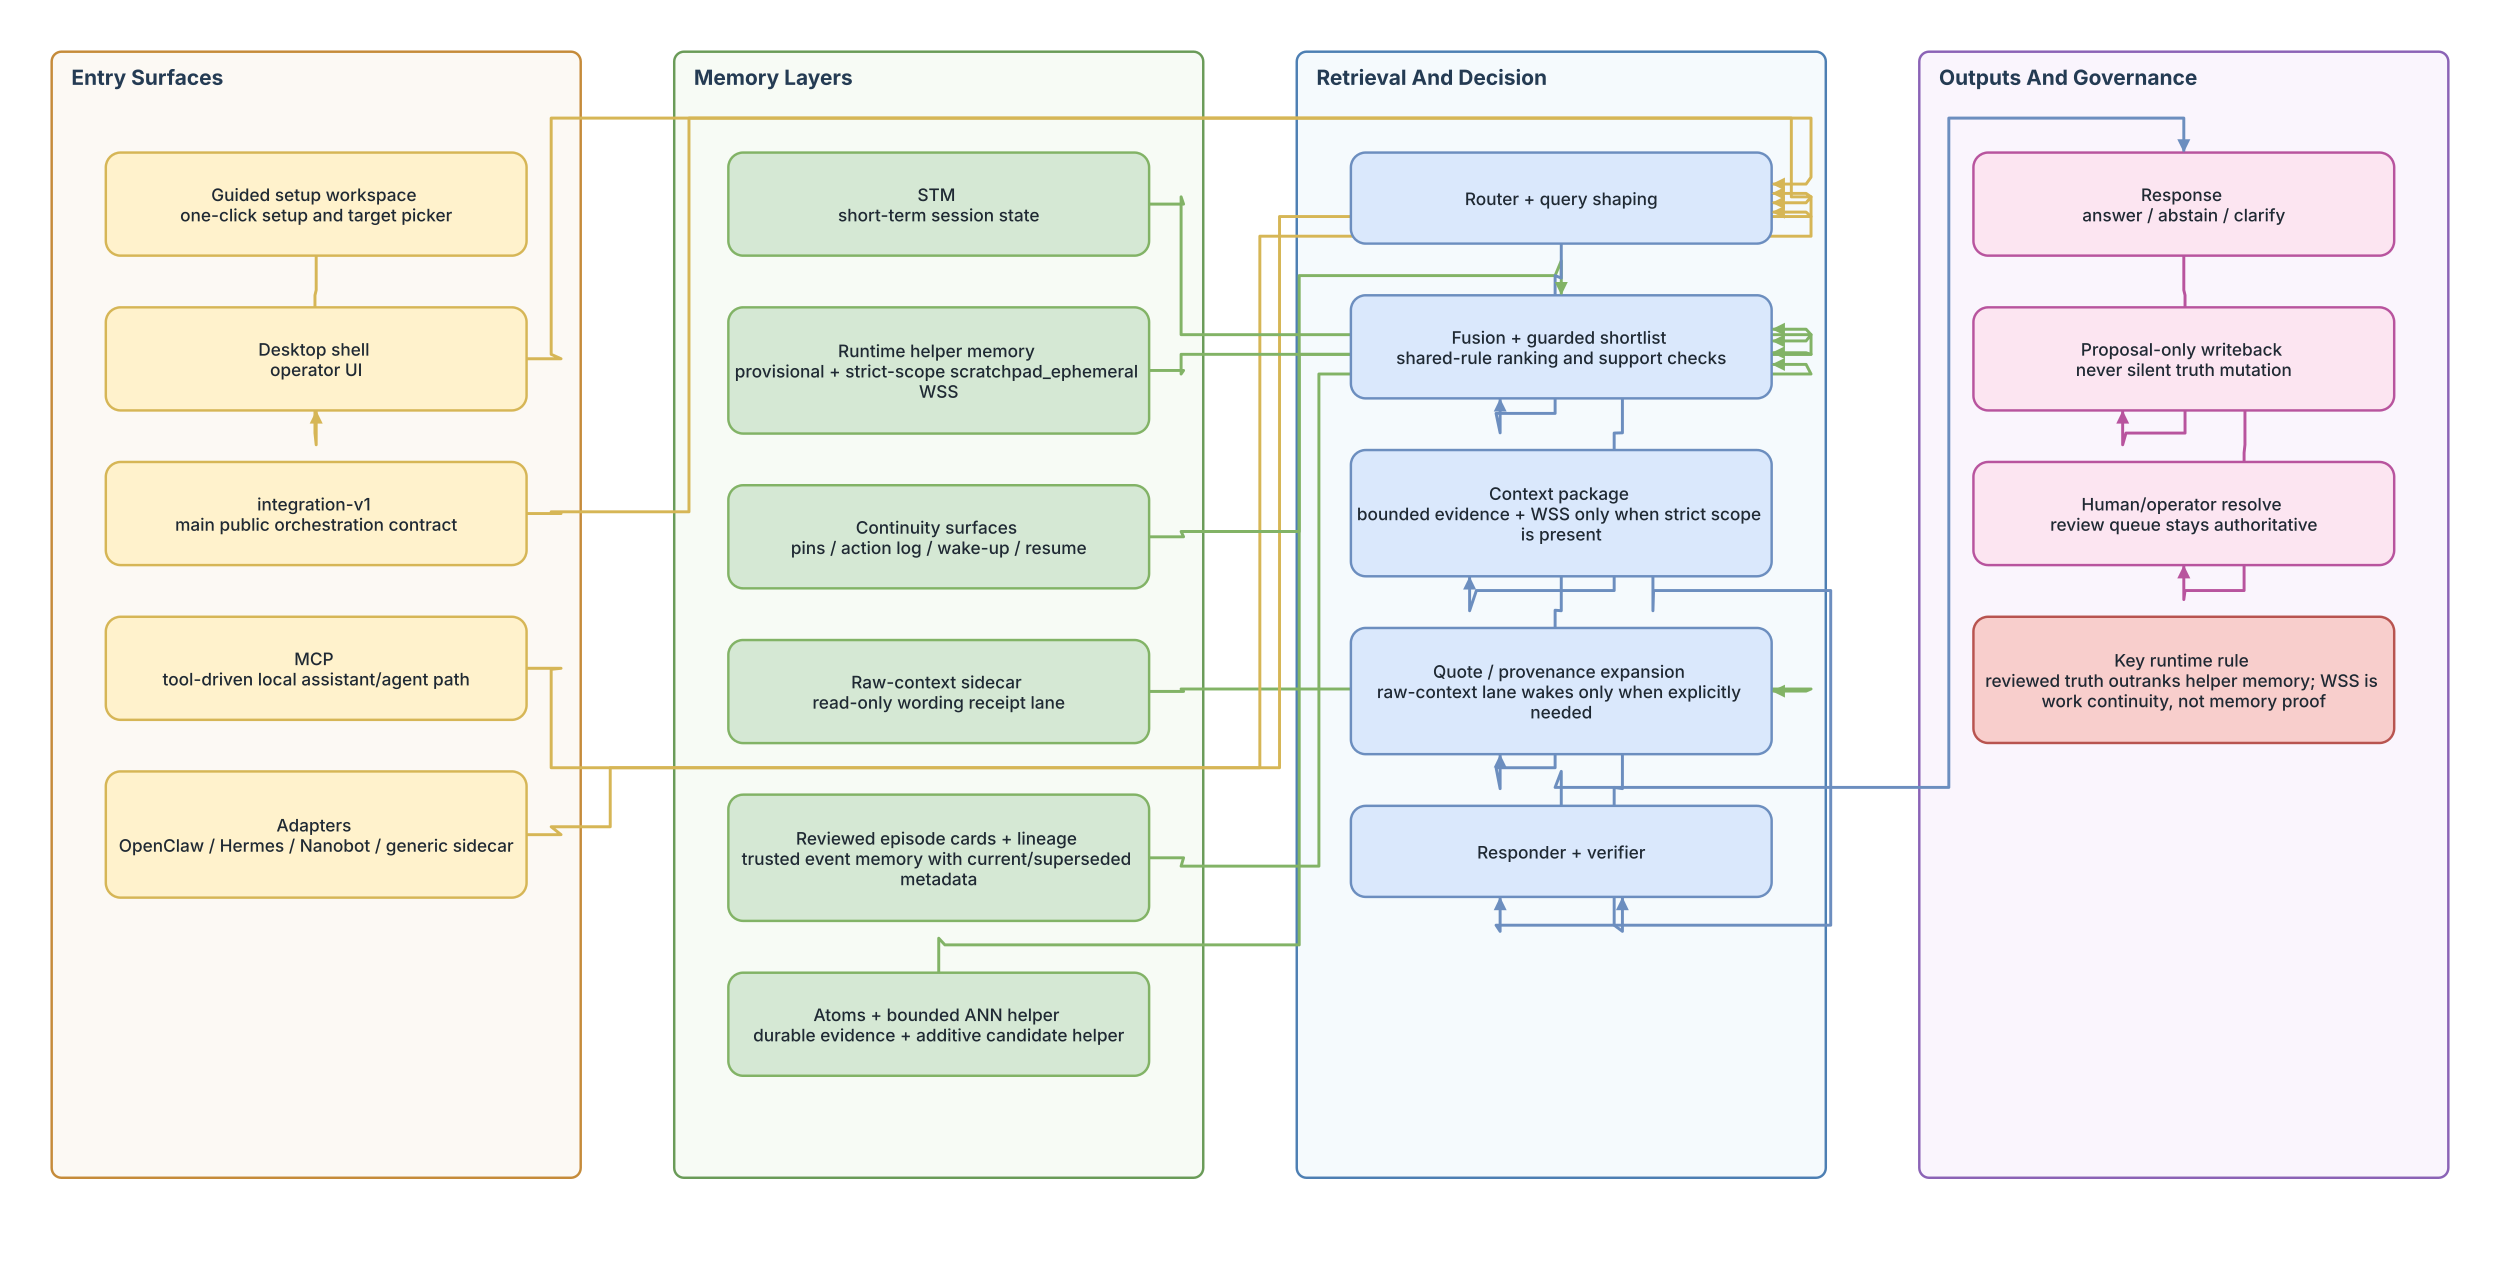
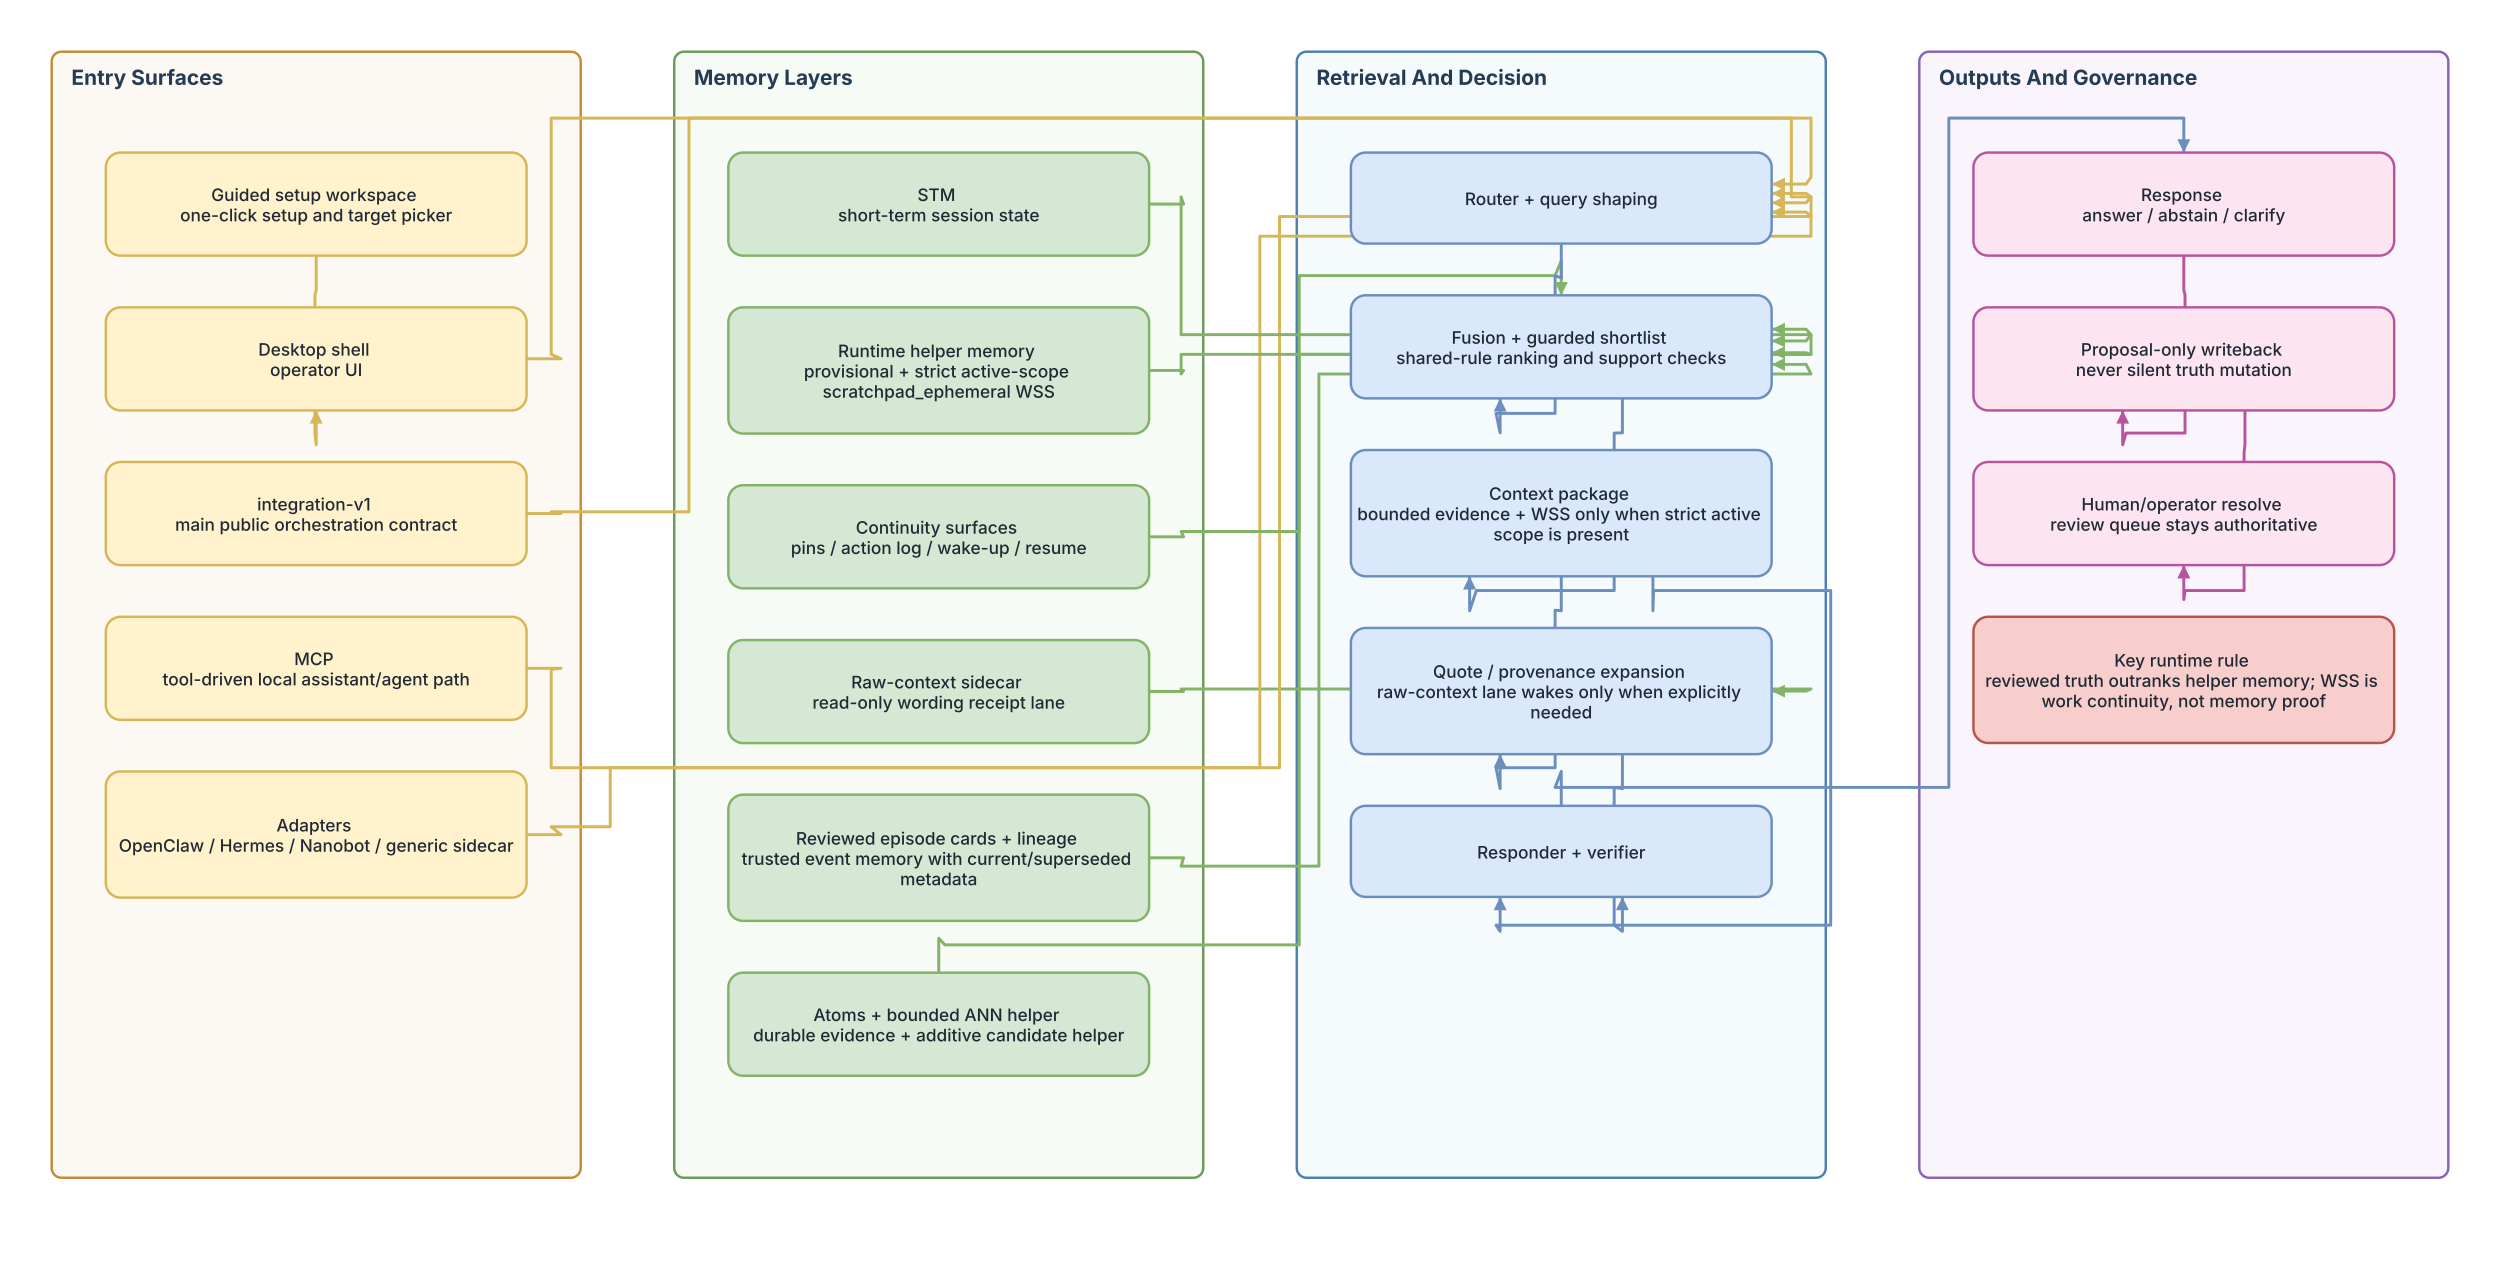
<svg xmlns="http://www.w3.org/2000/svg" width="2032" height="1042" viewBox="0 0 2032 1042" role="img" aria-label="Engineering Runtime And Integration">
  <rect width="100%" height="100%" fill="#ffffff" />
  <rect x="42.0" y="42.0" width="430.0" height="915.3" rx="8" fill="#f8f1e7" fill-opacity="0.48" stroke="#c58b3a" stroke-width="2" />
  <text x="58.0" y="69.0" font-family="Segoe UI, Inter, Arial, sans-serif" font-size="17" font-weight="700" fill="#243b53">Entry Surfaces</text>
  <rect x="548.0" y="42.0" width="430.0" height="915.3" rx="8" fill="#eef6ea" fill-opacity="0.48" stroke="#6a9b58" stroke-width="2" />
  <text x="564.0" y="69.0" font-family="Segoe UI, Inter, Arial, sans-serif" font-size="17" font-weight="700" fill="#243b53">Memory Layers</text>
  <rect x="1054.0" y="42.0" width="430.0" height="915.3" rx="8" fill="#eaf3fb" fill-opacity="0.48" stroke="#4d7fb3" stroke-width="2" />
  <text x="1070.0" y="69.0" font-family="Segoe UI, Inter, Arial, sans-serif" font-size="17" font-weight="700" fill="#243b53">Retrieval And Decision</text>
  <rect x="1560.0" y="42.0" width="430.0" height="915.3" rx="8" fill="#f4eafa" fill-opacity="0.48" stroke="#8b63b6" stroke-width="2" />
  <text x="1576.0" y="69.0" font-family="Segoe UI, Inter, Arial, sans-serif" font-size="17" font-weight="700" fill="#243b53">Outputs And Governance</text>
  <polyline points="934.0,562.0 962.0,562.0 960.0,560.0 1472.0,560.0 1468.0,561.7 1440.0,561.7" fill="none" stroke="#82b366" stroke-width="2.4" stroke-linejoin="round" stroke-linecap="round" />
  <polyline points="934.0,697.2 962.0,697.2 960.0,704.0 1072.0,704.0 1072.0,304.0 1472.0,304.0 1468.0,296.2 1440.0,296.2" fill="none" stroke="#82b366" stroke-width="2.4" stroke-linejoin="round" stroke-linecap="round" />
  <polyline points="763.0,790.6 763.0,762.6 768.0,768.0 1056.0,768.0 1056.0,224.0 1264.0,224.0 1269.0,212.0 1269.0,240.0" fill="none" stroke="#82b366" stroke-width="2.4" stroke-linejoin="round" stroke-linecap="round" />
  <polyline points="1269.0,198.0 1269.0,226.0 1264.0,224.0 1264.0,336.0 1216.0,336.0 1219.3,351.8 1219.3,323.8" fill="none" stroke="#6c8ebf" stroke-width="2.4" stroke-linejoin="round" stroke-linecap="round" />
  <polyline points="1318.7,323.8 1318.7,351.8 1312.0,352.0 1312.0,480.0 1200.0,480.0 1194.5,496.4 1194.5,468.4" fill="none" stroke="#6c8ebf" stroke-width="2.4" stroke-linejoin="round" stroke-linecap="round" />
  <polyline points="1269.0,468.4 1269.0,496.4 1264.0,496.0 1264.0,624.0 1216.0,624.0 1219.3,641.0 1219.3,613.0" fill="none" stroke="#6c8ebf" stroke-width="2.4" stroke-linejoin="round" stroke-linecap="round" />
  <polyline points="1343.5,468.4 1343.5,496.4 1344.0,480.0 1488.0,480.0 1488.0,752.0 1216.0,752.0 1219.3,757.0 1219.3,729.0" fill="none" stroke="#6c8ebf" stroke-width="2.4" stroke-linejoin="round" stroke-linecap="round" />
  <polyline points="1318.7,613.0 1318.7,641.0 1312.0,640.0 1312.0,752.0 1318.7,757.0 1318.7,729.0" fill="none" stroke="#6c8ebf" stroke-width="2.4" stroke-linejoin="round" stroke-linecap="round" />
  <polyline points="1269.0,655.0 1269.0,627.0 1264.0,640.0 1584.0,640.0 1584.0,96.0 1775.0,96.0 1775.0,124.0" fill="none" stroke="#6c8ebf" stroke-width="2.4" stroke-linejoin="round" stroke-linecap="round" />
  <polyline points="1775.0,207.8 1775.0,235.8 1776.0,240.0 1776.0,352.0 1728.0,352.0 1725.3,361.5 1725.3,333.5" fill="none" stroke="#b8549e" stroke-width="2.4" stroke-linejoin="round" stroke-linecap="round" />
  <polyline points="257.0,207.8 257.0,235.8 256.0,240.0 256.0,352.0 257.0,361.5 257.0,333.5" fill="none" stroke="#d6b656" stroke-width="2.4" stroke-linejoin="round" stroke-linecap="round" />
  <polyline points="1824.7,333.5 1824.7,361.5 1824.0,368.0 1824.0,480.0 1776.0,480.0 1775.0,487.3 1775.0,459.3" fill="none" stroke="#b8549e" stroke-width="2.4" stroke-linejoin="round" stroke-linecap="round" />
  <polyline points="428.0,291.6 456.0,291.6 448.0,288.0 448.0,96.0 1472.0,96.0 1472.0,144.0 1468.0,149.6 1440.0,149.6" fill="none" stroke="#d6b656" stroke-width="2.4" stroke-linejoin="round" stroke-linecap="round" />
  <polyline points="428.0,417.4 456.0,417.4 448.0,416.0 560.0,416.0 560.0,96.0 1456.0,96.0 1456.0,160.0 1472.0,160.0 1468.0,157.2 1440.0,157.2" fill="none" stroke="#d6b656" stroke-width="2.4" stroke-linejoin="round" stroke-linecap="round" />
  <polyline points="428.0,543.2 456.0,543.2 448.0,544.0 448.0,624.0 1040.0,624.0 1040.0,176.0 1472.0,176.0 1472.0,160.0 1468.0,164.8 1440.0,164.8" fill="none" stroke="#d6b656" stroke-width="2.4" stroke-linejoin="round" stroke-linecap="round" />
  <polyline points="428.0,678.4 456.0,678.4 448.0,672.0 496.0,672.0 496.0,624.0 1024.0,624.0 1024.0,192.0 1472.0,192.0 1472.0,176.0 1468.0,172.4 1440.0,172.4" fill="none" stroke="#d6b656" stroke-width="2.4" stroke-linejoin="round" stroke-linecap="round" />
  <polyline points="934.0,165.9 962.0,165.9 960.0,160.0 960.0,272.0 1472.0,272.0 1468.0,267.6 1440.0,267.6" fill="none" stroke="#82b366" stroke-width="2.4" stroke-linejoin="round" stroke-linecap="round" />
  <polyline points="934.0,301.1 962.0,301.1 960.0,304.0 960.0,288.0 1472.0,288.0 1472.0,272.0 1468.0,277.1 1440.0,277.1" fill="none" stroke="#82b366" stroke-width="2.4" stroke-linejoin="round" stroke-linecap="round" />
  <polyline points="934.0,436.3 962.0,436.3 960.0,432.0 1056.0,432.0 1056.0,288.0 1472.0,288.0 1468.0,286.7 1440.0,286.7" fill="none" stroke="#82b366" stroke-width="2.4" stroke-linejoin="round" stroke-linecap="round" />
  <rect x="86.0" y="124.0" width="342.0" height="83.8" rx="12" fill="#fff2cc" stroke="#d6b656" stroke-width="2" />
  <text text-anchor="middle" font-family="Segoe UI, Inter, Arial, sans-serif" font-size="14" font-weight="500" fill="#1f2933" x="257.0" y="163.4">
    <tspan x="257.0" dy="0.0">Guided setup workspace</tspan>
    <tspan x="257.0" dy="16.5">one-click setup and target picker</tspan>
  </text>
  <rect x="86.0" y="249.8" width="342.0" height="83.8" rx="12" fill="#fff2cc" stroke="#d6b656" stroke-width="2" />
  <text text-anchor="middle" font-family="Segoe UI, Inter, Arial, sans-serif" font-size="14" font-weight="500" fill="#1f2933" x="257.0" y="289.1">
    <tspan x="257.0" dy="0.0">Desktop shell</tspan>
    <tspan x="257.0" dy="16.5">operator UI</tspan>
  </text>
  <rect x="86.0" y="375.5" width="342.0" height="83.8" rx="12" fill="#fff2cc" stroke="#d6b656" stroke-width="2" />
  <text text-anchor="middle" font-family="Segoe UI, Inter, Arial, sans-serif" font-size="14" font-weight="500" fill="#1f2933" x="257.0" y="414.9">
    <tspan x="257.0" dy="0.0">integration-v1</tspan>
    <tspan x="257.0" dy="16.5">main public orchestration contract</tspan>
  </text>
  <rect x="86.0" y="501.3" width="342.0" height="83.8" rx="12" fill="#fff2cc" stroke="#d6b656" stroke-width="2" />
  <text text-anchor="middle" font-family="Segoe UI, Inter, Arial, sans-serif" font-size="14" font-weight="500" fill="#1f2933" x="257.0" y="540.6">
    <tspan x="257.0" dy="0.0">MCP</tspan>
    <tspan x="257.0" dy="16.5">tool-driven local assistant/agent path</tspan>
  </text>
  <rect x="86.0" y="627.0" width="342.0" height="102.6" rx="12" fill="#fff2cc" stroke="#d6b656" stroke-width="2" />
  <text text-anchor="middle" font-family="Segoe UI, Inter, Arial, sans-serif" font-size="14" font-weight="500" fill="#1f2933" x="257.0" y="675.8">
    <tspan x="257.0" dy="0.0">Adapters</tspan>
    <tspan x="257.0" dy="16.5">OpenClaw / Hermes / Nanobot / generic sidecar</tspan>
  </text>
  <rect x="592.0" y="124.0" width="342.0" height="83.8" rx="12" fill="#d5e8d4" stroke="#82b366" stroke-width="2" />
  <text text-anchor="middle" font-family="Segoe UI, Inter, Arial, sans-serif" font-size="14" font-weight="500" fill="#1f2933" x="763.0" y="163.4">
    <tspan x="763.0" dy="0.0">STM</tspan>
    <tspan x="763.0" dy="16.5">short-term session state</tspan>
  </text>
  <rect x="592.0" y="249.8" width="342.0" height="102.6" rx="12" fill="#d5e8d4" stroke="#82b366" stroke-width="2" />
  <text text-anchor="middle" font-family="Segoe UI, Inter, Arial, sans-serif" font-size="14" font-weight="500" fill="#1f2933" x="763.0" y="290.3">
    <tspan x="763.0" dy="0.0">Runtime helper memory</tspan>
-     <tspan x="763.0" dy="16.5">provisional + strict-scope scratchpad_ephemeral</tspan>
-     <tspan x="763.0" dy="16.5">WSS</tspan>
+     <tspan x="763.0" dy="16.5">provisional + strict active-scope</tspan>
+     <tspan x="763.0" dy="16.5">scratchpad_ephemeral WSS</tspan>
  </text>
  <rect x="592.0" y="394.4" width="342.0" height="83.8" rx="12" fill="#d5e8d4" stroke="#82b366" stroke-width="2" />
  <text text-anchor="middle" font-family="Segoe UI, Inter, Arial, sans-serif" font-size="14" font-weight="500" fill="#1f2933" x="763.0" y="433.8">
    <tspan x="763.0" dy="0.0">Continuity surfaces</tspan>
    <tspan x="763.0" dy="16.5">pins / action log / wake-up / resume</tspan>
  </text>
  <rect x="592.0" y="520.2" width="342.0" height="83.8" rx="12" fill="#d5e8d4" stroke="#82b366" stroke-width="2" />
  <text text-anchor="middle" font-family="Segoe UI, Inter, Arial, sans-serif" font-size="14" font-weight="500" fill="#1f2933" x="763.0" y="559.5">
    <tspan x="763.0" dy="0.0">Raw-context sidecar</tspan>
    <tspan x="763.0" dy="16.5">read-only wording receipt lane</tspan>
  </text>
  <rect x="592.0" y="645.9" width="342.0" height="102.6" rx="12" fill="#d5e8d4" stroke="#82b366" stroke-width="2" />
  <text text-anchor="middle" font-family="Segoe UI, Inter, Arial, sans-serif" font-size="14" font-weight="500" fill="#1f2933" x="763.0" y="686.5">
    <tspan x="763.0" dy="0.0">Reviewed episode cards + lineage</tspan>
    <tspan x="763.0" dy="16.5">trusted event memory with current/superseded</tspan>
    <tspan x="763.0" dy="16.5">metadata</tspan>
  </text>
  <rect x="592.0" y="790.6" width="342.0" height="83.8" rx="12" fill="#d5e8d4" stroke="#82b366" stroke-width="2" />
  <text text-anchor="middle" font-family="Segoe UI, Inter, Arial, sans-serif" font-size="14" font-weight="500" fill="#1f2933" x="763.0" y="829.9">
    <tspan x="763.0" dy="0.0">Atoms + bounded ANN helper</tspan>
    <tspan x="763.0" dy="16.5">durable evidence + additive candidate helper</tspan>
  </text>
  <rect x="1098.0" y="124.0" width="342.0" height="74.0" rx="12" fill="#dae8fc" stroke="#6c8ebf" stroke-width="2" />
  <text text-anchor="middle" font-family="Segoe UI, Inter, Arial, sans-serif" font-size="14" font-weight="500" fill="#1f2933" x="1269.0" y="166.7">
    <tspan x="1269.0" dy="0.0">Router + query shaping</tspan>
  </text>
  <rect x="1098.0" y="240.0" width="342.0" height="83.8" rx="12" fill="#dae8fc" stroke="#6c8ebf" stroke-width="2" />
  <text text-anchor="middle" font-family="Segoe UI, Inter, Arial, sans-serif" font-size="14" font-weight="500" fill="#1f2933" x="1269.0" y="279.4">
    <tspan x="1269.0" dy="0.0">Fusion + guarded shortlist</tspan>
    <tspan x="1269.0" dy="16.5">shared-rule ranking and support checks</tspan>
  </text>
  <rect x="1098.0" y="365.8" width="342.0" height="102.6" rx="12" fill="#dae8fc" stroke="#6c8ebf" stroke-width="2" />
  <text text-anchor="middle" font-family="Segoe UI, Inter, Arial, sans-serif" font-size="14" font-weight="500" fill="#1f2933" x="1269.0" y="406.3">
    <tspan x="1269.0" dy="0.0">Context package</tspan>
-     <tspan x="1269.0" dy="16.5">bounded evidence + WSS only when strict scope</tspan>
-     <tspan x="1269.0" dy="16.5">is present</tspan>
+     <tspan x="1269.0" dy="16.5">bounded evidence + WSS only when strict active</tspan>
+     <tspan x="1269.0" dy="16.5">scope is present</tspan>
  </text>
  <rect x="1098.0" y="510.4" width="342.0" height="102.6" rx="12" fill="#dae8fc" stroke="#6c8ebf" stroke-width="2" />
  <text text-anchor="middle" font-family="Segoe UI, Inter, Arial, sans-serif" font-size="14" font-weight="500" fill="#1f2933" x="1269.0" y="550.9">
    <tspan x="1269.0" dy="0.0">Quote / provenance expansion</tspan>
    <tspan x="1269.0" dy="16.5">raw-context lane wakes only when explicitly</tspan>
    <tspan x="1269.0" dy="16.5">needed</tspan>
  </text>
  <rect x="1098.0" y="655.0" width="342.0" height="74.0" rx="12" fill="#dae8fc" stroke="#6c8ebf" stroke-width="2" />
  <text text-anchor="middle" font-family="Segoe UI, Inter, Arial, sans-serif" font-size="14" font-weight="500" fill="#1f2933" x="1269.0" y="697.8">
    <tspan x="1269.0" dy="0.0">Responder + verifier</tspan>
  </text>
  <rect x="1604.0" y="124.0" width="342.0" height="83.8" rx="12" fill="#fce5f1" stroke="#b8549e" stroke-width="2" />
  <text text-anchor="middle" font-family="Segoe UI, Inter, Arial, sans-serif" font-size="14" font-weight="500" fill="#1f2933" x="1775.0" y="163.4">
    <tspan x="1775.0" dy="0.0">Response</tspan>
    <tspan x="1775.0" dy="16.5">answer / abstain / clarify</tspan>
  </text>
  <rect x="1604.0" y="249.8" width="342.0" height="83.8" rx="12" fill="#fce5f1" stroke="#b8549e" stroke-width="2" />
  <text text-anchor="middle" font-family="Segoe UI, Inter, Arial, sans-serif" font-size="14" font-weight="500" fill="#1f2933" x="1775.0" y="289.1">
    <tspan x="1775.0" dy="0.0">Proposal-only writeback</tspan>
    <tspan x="1775.0" dy="16.5">never silent truth mutation</tspan>
  </text>
  <rect x="1604.0" y="375.5" width="342.0" height="83.8" rx="12" fill="#fce5f1" stroke="#b8549e" stroke-width="2" />
  <text text-anchor="middle" font-family="Segoe UI, Inter, Arial, sans-serif" font-size="14" font-weight="500" fill="#1f2933" x="1775.0" y="414.9">
    <tspan x="1775.0" dy="0.0">Human/operator resolve</tspan>
    <tspan x="1775.0" dy="16.5">review queue stays authoritative</tspan>
  </text>
  <rect x="1604.0" y="501.3" width="342.0" height="102.6" rx="12" fill="#f8cecc" stroke="#b85450" stroke-width="2" />
  <text text-anchor="middle" font-family="Segoe UI, Inter, Arial, sans-serif" font-size="14" font-weight="500" fill="#1f2933" x="1775.0" y="541.8">
    <tspan x="1775.0" dy="0.0">Key runtime rule</tspan>
    <tspan x="1775.0" dy="16.5">reviewed truth outranks helper memory; WSS is</tspan>
    <tspan x="1775.0" dy="16.5">work continuity, not memory proof</tspan>
  </text>
  <polygon points="1440.0,561.7 1450.8,556.5 1450.8,567.0" fill="#82b366" />
  <polygon points="1440.0,296.2 1450.8,290.9 1450.8,301.5" fill="#82b366" />
  <polygon points="1269.0,240.0 1263.7,229.2 1274.3,229.2" fill="#82b366" />
  <polygon points="1219.3,323.8 1224.6,334.5 1214.1,334.5" fill="#6c8ebf" />
  <polygon points="1194.5,468.4 1199.8,479.2 1189.2,479.2" fill="#6c8ebf" />
  <polygon points="1219.3,613.0 1224.6,623.8 1214.1,623.8" fill="#6c8ebf" />
  <polygon points="1219.3,729.0 1224.6,739.8 1214.1,739.8" fill="#6c8ebf" />
  <polygon points="1318.7,729.0 1323.9,739.8 1313.4,739.8" fill="#6c8ebf" />
  <polygon points="1775.0,124.0 1769.7,113.2 1780.3,113.2" fill="#6c8ebf" />
  <polygon points="1725.3,333.5 1730.6,344.3 1720.1,344.3" fill="#b8549e" />
  <polygon points="257.0,333.5 262.3,344.3 251.7,344.3" fill="#d6b656" />
  <polygon points="1775.0,459.3 1780.3,470.1 1769.7,470.1" fill="#b8549e" />
  <polygon points="1440.0,149.6 1450.8,144.3 1450.8,154.9" fill="#d6b656" />
  <polygon points="1440.0,157.2 1450.8,151.9 1450.8,162.5" fill="#d6b656" />
  <polygon points="1440.0,164.8 1450.8,159.5 1450.8,170.1" fill="#d6b656" />
  <polygon points="1440.0,172.4 1450.8,167.1 1450.8,177.7" fill="#d6b656" />
  <polygon points="1440.0,267.6 1450.8,262.3 1450.8,272.8" fill="#82b366" />
  <polygon points="1440.0,277.1 1450.8,271.8 1450.8,282.4" fill="#82b366" />
  <polygon points="1440.0,286.7 1450.8,281.4 1450.8,291.9" fill="#82b366" />
</svg>
